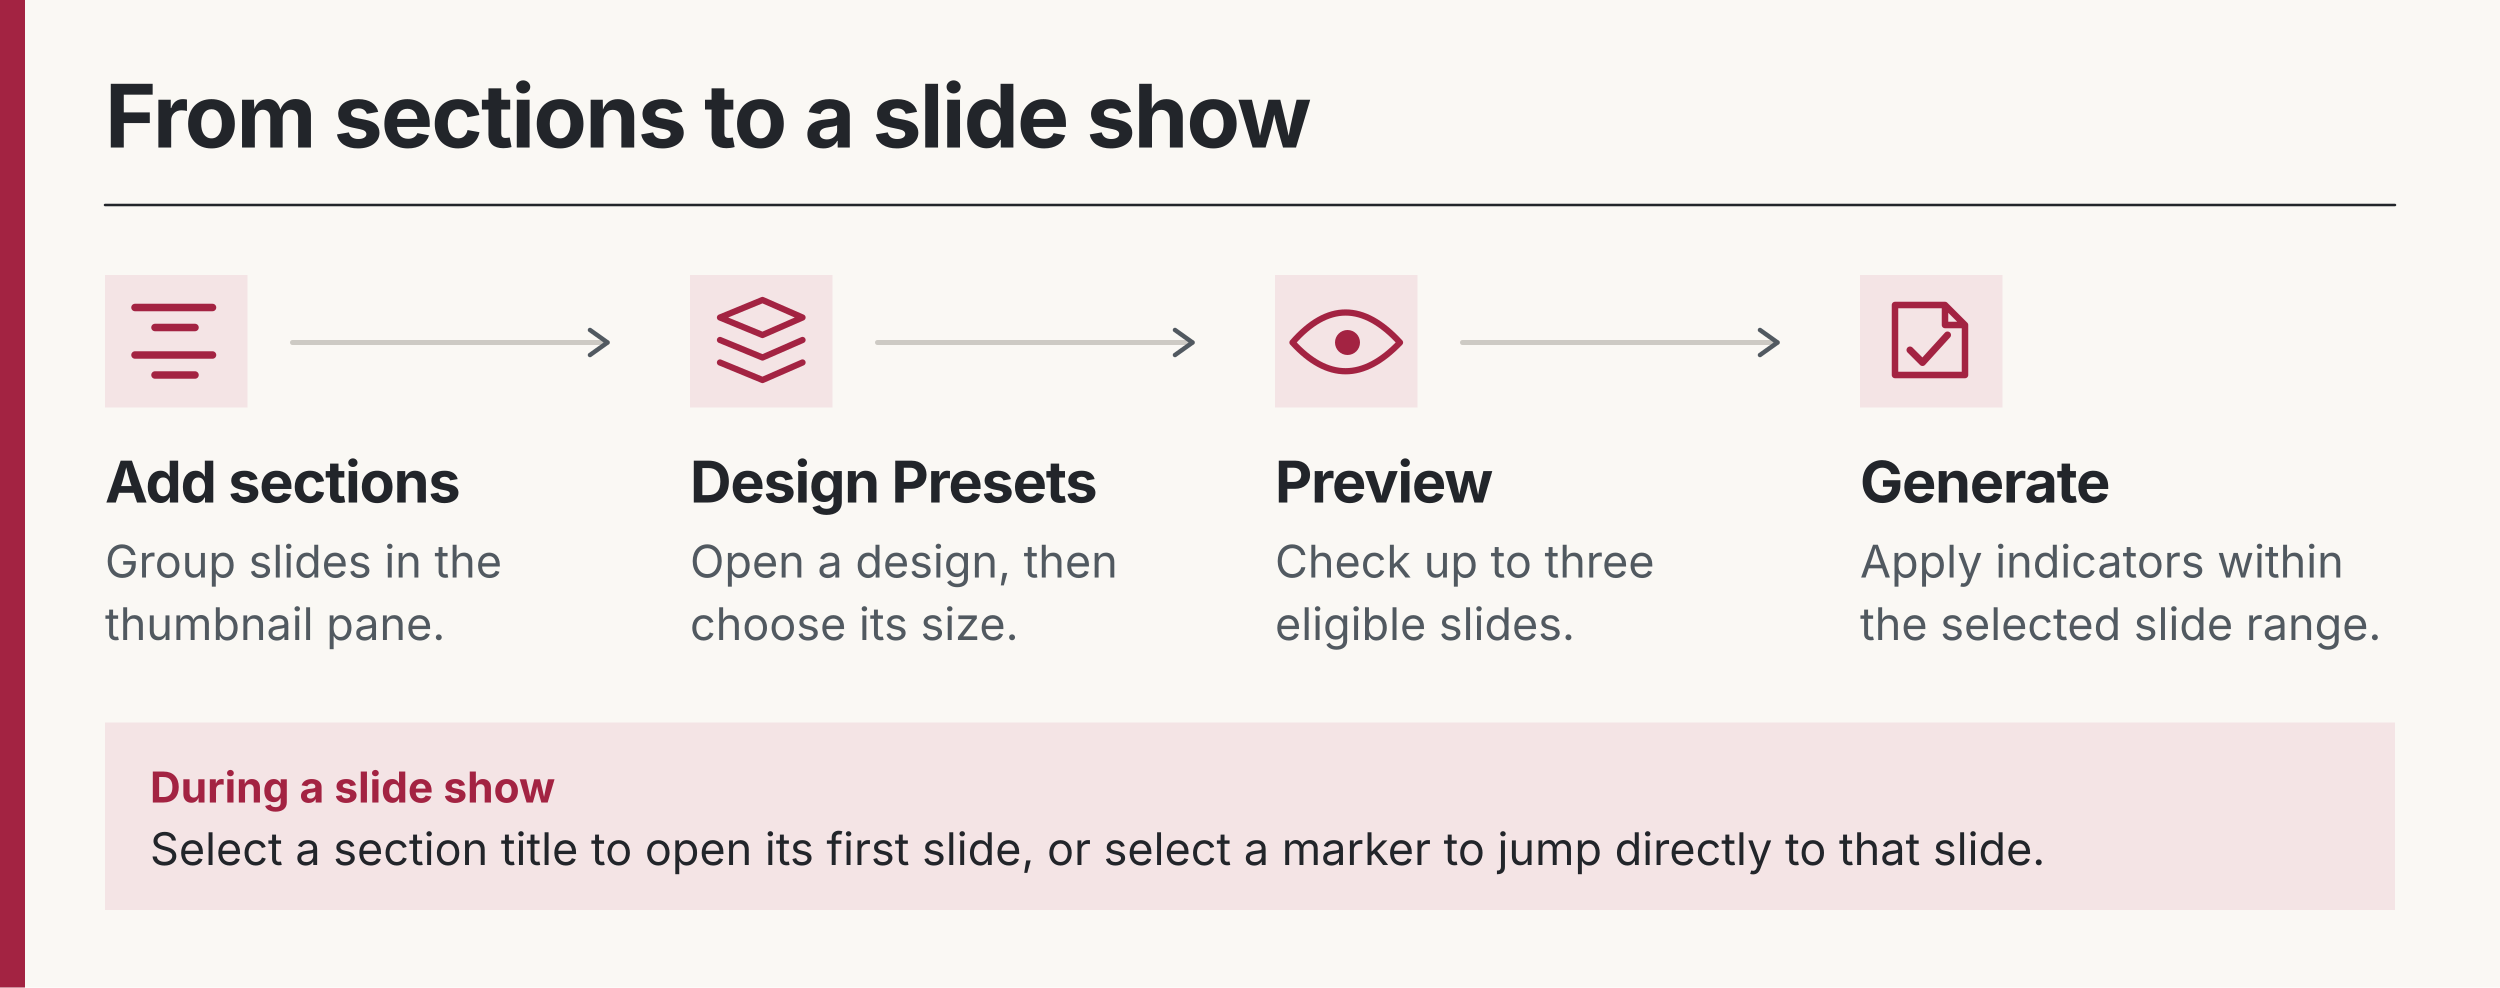
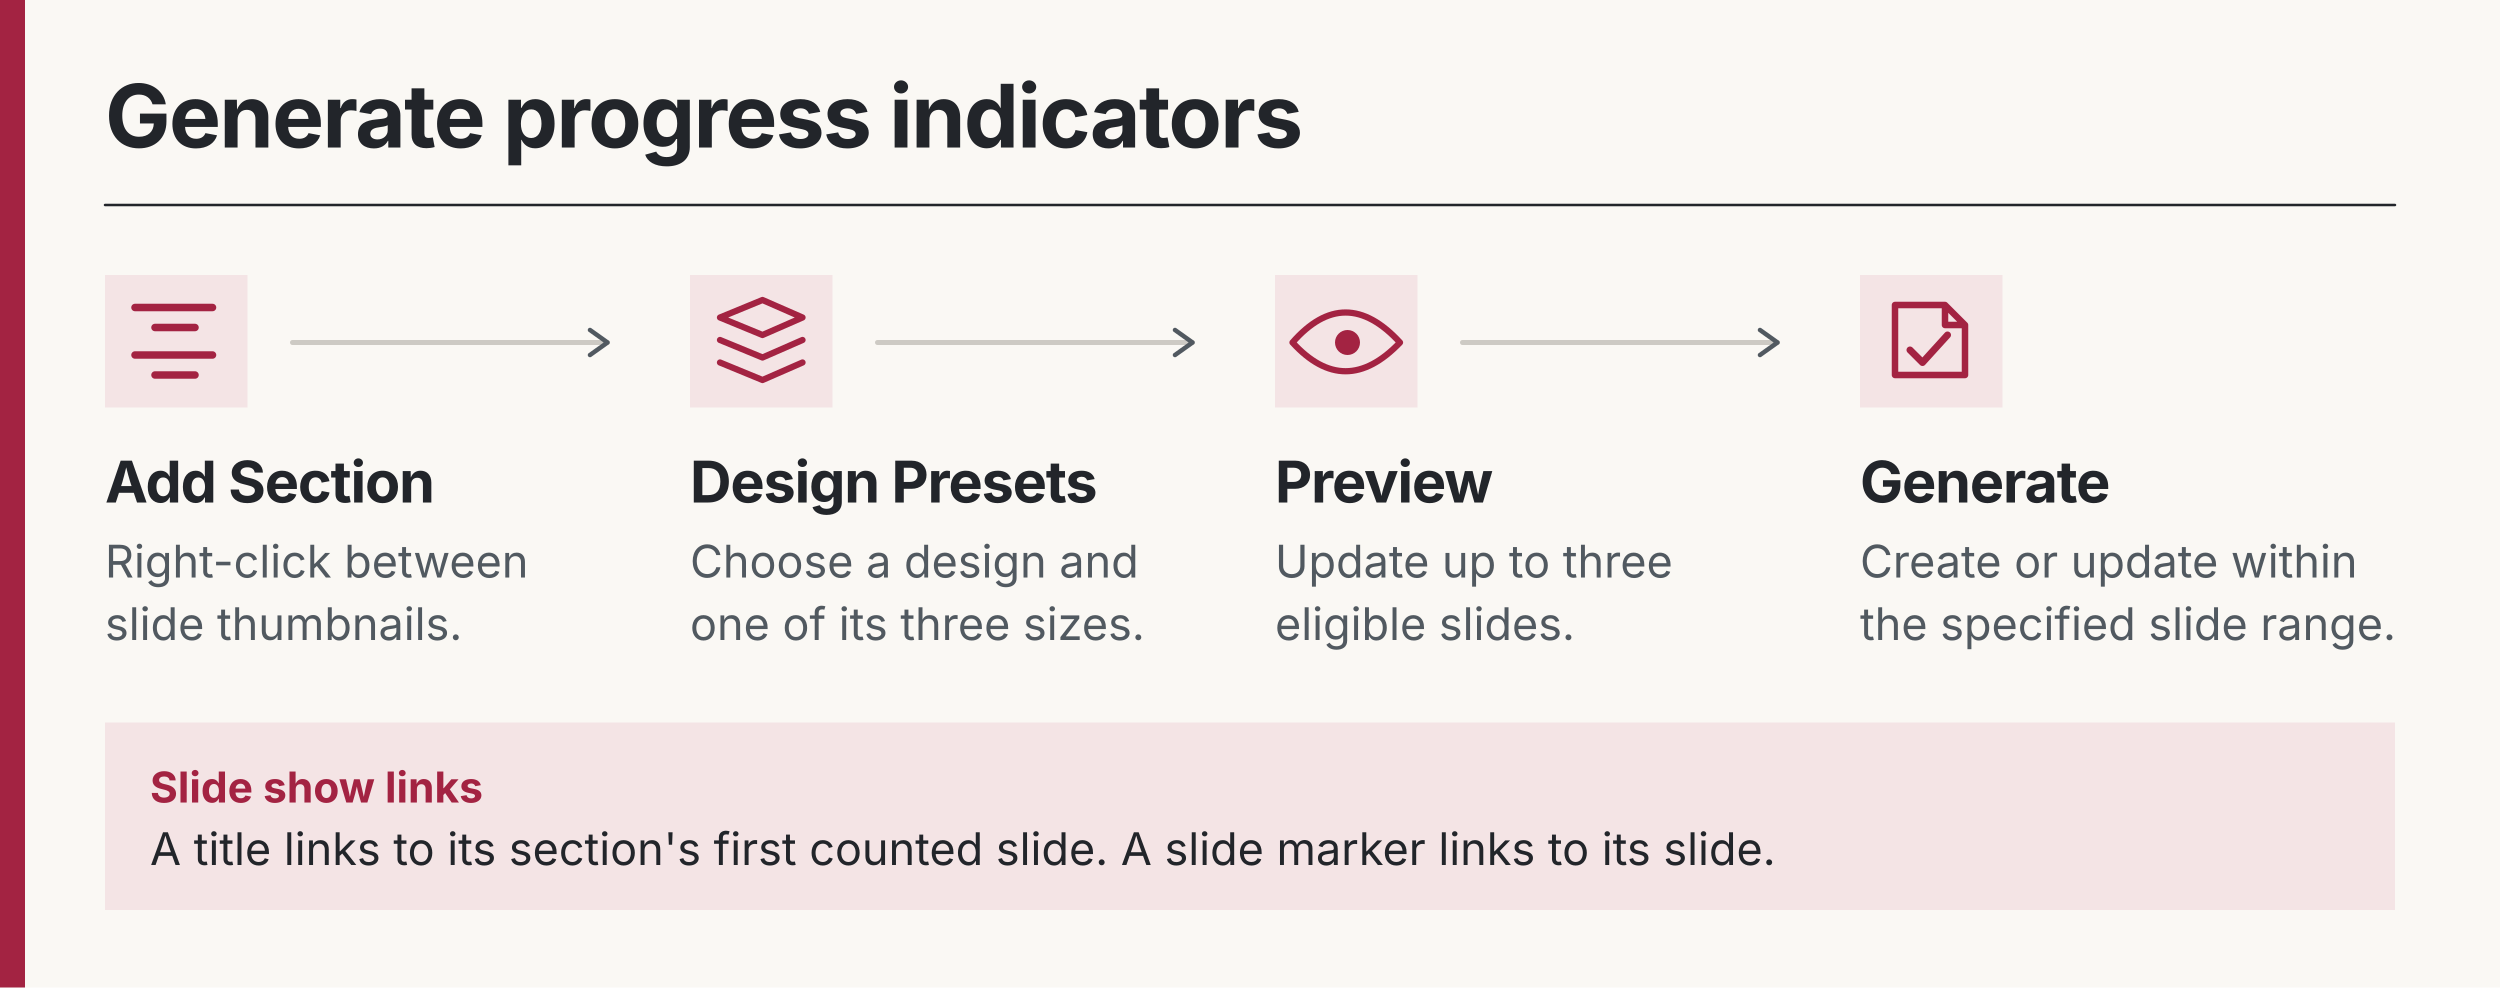
<svg xmlns="http://www.w3.org/2000/svg" viewBox="0 0 1000 395" width="1000" height="395" role="img" aria-labelledby="title desc" xml:lang="en">
  <rect x="0" y="0" width="1000" height="395" rx="0" fill="#FAF8F4" />
  <rect x="0" y="0" width="10" height="395" rx="0" fill="#A32342" />
-   <text x="42" y="59" fill="#22252A" font-family="Inter,Arial,Helvetica,'Microsoft YaHei','PingFang SC','Noto Sans CJK SC',sans-serif" font-size="35" font-weight="700" letter-spacing="-0.7" text-anchor="start">From sections to a slide show</text>
+   <text x="42" y="59" fill="#22252A" font-family="Inter,Arial,Helvetica,'Microsoft YaHei','PingFang SC','Noto Sans CJK SC',sans-serif" font-size="35" font-weight="700" letter-spacing="-0.7" text-anchor="start">Generate progress indicators</text>
  <path d="M42 82L958 82" fill="none" stroke="#22252A" stroke-width="1" stroke-linejoin="round" stroke-linecap="round" />
  <g transform="translate(42 110)">
    <rect x="0" y="0" width="57" height="53" rx="0" fill="#F4E4E5" />
    <path d="M12 13H43M20 21H36M12 32H43M20 40H36" fill="none" stroke="#A32342" stroke-width="3" stroke-linejoin="round" stroke-linecap="round" />
  </g>
  <path d="M117 137L243 137" fill="none" stroke="#CDCAC4" stroke-width="2" stroke-linejoin="round" stroke-linecap="round" />
  <path d="M236 132L243 137L236 142" fill="none" stroke="#515960" stroke-width="1.8" stroke-linejoin="round" stroke-linecap="round" />
-   <text x="42" y="201" fill="#22252A" font-family="Inter,Arial,Helvetica,'Microsoft YaHei','PingFang SC','Noto Sans CJK SC',sans-serif" font-size="23" font-weight="680" letter-spacing="-0.45" text-anchor="start">Add sections</text>
-   <text x="42" y="231" fill="#515960" font-family="Inter,Arial,Helvetica,'Microsoft YaHei','PingFang SC','Noto Sans CJK SC',sans-serif" font-size="18" font-weight="400" letter-spacing="0" text-anchor="start">Group slides in the</text>
-   <text x="42" y="256" fill="#515960" font-family="Inter,Arial,Helvetica,'Microsoft YaHei','PingFang SC','Noto Sans CJK SC',sans-serif" font-size="18" font-weight="400" letter-spacing="0" text-anchor="start">thumbnail pane.</text>
+   <text x="42" y="201" fill="#22252A" font-family="Inter,Arial,Helvetica,'Microsoft YaHei','PingFang SC','Noto Sans CJK SC',sans-serif" font-size="23" font-weight="680" letter-spacing="-0.45" text-anchor="start">Add Section</text>
+   <text x="42" y="231" fill="#515960" font-family="Inter,Arial,Helvetica,'Microsoft YaHei','PingFang SC','Noto Sans CJK SC',sans-serif" font-size="18" font-weight="400" letter-spacing="0" text-anchor="start">Right-click between</text>
+   <text x="42" y="256" fill="#515960" font-family="Inter,Arial,Helvetica,'Microsoft YaHei','PingFang SC','Noto Sans CJK SC',sans-serif" font-size="18" font-weight="400" letter-spacing="0" text-anchor="start">slide thumbnails.</text>
  <g transform="translate(276 110)">
    <rect x="0" y="0" width="57" height="53" rx="0" fill="#F4E4E5" />
    <path d="M12 17L29 10L45 17L29 24ZM12 26L29 33L45 26M12 35L29 42L45 35" fill="none" stroke="#A32342" stroke-width="2.5" stroke-linejoin="round" stroke-linecap="round" />
  </g>
  <path d="M351 137L477 137" fill="none" stroke="#CDCAC4" stroke-width="2" stroke-linejoin="round" stroke-linecap="round" />
  <path d="M470 132L477 137L470 142" fill="none" stroke="#515960" stroke-width="1.8" stroke-linejoin="round" stroke-linecap="round" />
  <text x="276" y="201" fill="#22252A" font-family="Inter,Arial,Helvetica,'Microsoft YaHei','PingFang SC','Noto Sans CJK SC',sans-serif" font-size="23" font-weight="680" letter-spacing="-0.45" text-anchor="start">Design Presets</text>
-   <text x="276" y="231" fill="#515960" font-family="Inter,Arial,Helvetica,'Microsoft YaHei','PingFang SC','Noto Sans CJK SC',sans-serif" font-size="18" font-weight="400" letter-spacing="0" text-anchor="start">Open a design, then</text>
-   <text x="276" y="256" fill="#515960" font-family="Inter,Arial,Helvetica,'Microsoft YaHei','PingFang SC','Noto Sans CJK SC',sans-serif" font-size="18" font-weight="400" letter-spacing="0" text-anchor="start">choose its size.</text>
+   <text x="276" y="231" fill="#515960" font-family="Inter,Arial,Helvetica,'Microsoft YaHei','PingFang SC','Noto Sans CJK SC',sans-serif" font-size="18" font-weight="400" letter-spacing="0" text-anchor="start">Choose a design and</text>
+   <text x="276" y="256" fill="#515960" font-family="Inter,Arial,Helvetica,'Microsoft YaHei','PingFang SC','Noto Sans CJK SC',sans-serif" font-size="18" font-weight="400" letter-spacing="0" text-anchor="start">one of its three sizes.</text>
  <g transform="translate(510 110)">
    <rect x="0" y="0" width="57" height="53" rx="0" fill="#F4E4E5" />
    <path d="M7 27Q28 3 50 27Q28 50 7 27Z" fill="none" stroke="#A32342" stroke-width="2.5" stroke-linejoin="round" stroke-linecap="round" />
    <circle cx="29" cy="27" r="5" fill="#A32342" />
  </g>
  <path d="M585 137L711 137" fill="none" stroke="#CDCAC4" stroke-width="2" stroke-linejoin="round" stroke-linecap="round" />
  <path d="M704 132L711 137L704 142" fill="none" stroke="#515960" stroke-width="1.8" stroke-linejoin="round" stroke-linecap="round" />
  <text x="510" y="201" fill="#22252A" font-family="Inter,Arial,Helvetica,'Microsoft YaHei','PingFang SC','Noto Sans CJK SC',sans-serif" font-size="23" font-weight="680" letter-spacing="-0.45" text-anchor="start">Preview</text>
-   <text x="510" y="231" fill="#515960" font-family="Inter,Arial,Helvetica,'Microsoft YaHei','PingFang SC','Noto Sans CJK SC',sans-serif" font-size="18" font-weight="400" letter-spacing="0" text-anchor="start">Check up to three</text>
+   <text x="510" y="231" fill="#515960" font-family="Inter,Arial,Helvetica,'Microsoft YaHei','PingFang SC','Noto Sans CJK SC',sans-serif" font-size="18" font-weight="400" letter-spacing="0" text-anchor="start">Update up to three</text>
  <text x="510" y="256" fill="#515960" font-family="Inter,Arial,Helvetica,'Microsoft YaHei','PingFang SC','Noto Sans CJK SC',sans-serif" font-size="18" font-weight="400" letter-spacing="0" text-anchor="start">eligible slides.</text>
  <g transform="translate(744 110)">
    <rect x="0" y="0" width="57" height="53" rx="0" fill="#F4E4E5" />
    <path d="M14 12H34L42 20V40H14ZM34 12V20H42" fill="none" stroke="#A32342" stroke-width="2.6" stroke-linejoin="round" stroke-linecap="round" />
    <path d="M20 30L25 35L35 24" fill="none" stroke="#A32342" stroke-width="2.8" stroke-linejoin="round" stroke-linecap="round" />
  </g>
  <text x="744" y="201" fill="#22252A" font-family="Inter,Arial,Helvetica,'Microsoft YaHei','PingFang SC','Noto Sans CJK SC',sans-serif" font-size="23" font-weight="680" letter-spacing="-0.45" text-anchor="start">Generate</text>
-   <text x="744" y="231" fill="#515960" font-family="Inter,Arial,Helvetica,'Microsoft YaHei','PingFang SC','Noto Sans CJK SC',sans-serif" font-size="18" font-weight="400" letter-spacing="0" text-anchor="start">Apply indicators within</text>
-   <text x="744" y="256" fill="#515960" font-family="Inter,Arial,Helvetica,'Microsoft YaHei','PingFang SC','Noto Sans CJK SC',sans-serif" font-size="18" font-weight="400" letter-spacing="0" text-anchor="start">the selected slide range.</text>
+   <text x="744" y="231" fill="#515960" font-family="Inter,Arial,Helvetica,'Microsoft YaHei','PingFang SC','Noto Sans CJK SC',sans-serif" font-size="18" font-weight="400" letter-spacing="0" text-anchor="start">Create or update within</text>
+   <text x="744" y="256" fill="#515960" font-family="Inter,Arial,Helvetica,'Microsoft YaHei','PingFang SC','Noto Sans CJK SC',sans-serif" font-size="18" font-weight="400" letter-spacing="0" text-anchor="start">the specified slide range.</text>
  <rect x="42" y="289" width="916" height="75" rx="0" fill="#F4E4E5" />
-   <text x="60" y="321" fill="#A32342" font-family="Inter,Arial,Helvetica,'Microsoft YaHei','PingFang SC','Noto Sans CJK SC',sans-serif" font-size="17" font-weight="680" letter-spacing="0" text-anchor="start">During a slide show</text>
-   <text x="60" y="346" fill="#22252A" font-family="Inter,Arial,Helvetica,'Microsoft YaHei','PingFang SC','Noto Sans CJK SC',sans-serif" font-size="18" font-weight="400" letter-spacing="0" text-anchor="start">Select a section title to open its first slide, or select a marker to jump directly to that slide.</text>
+   <text x="60" y="321" fill="#A32342" font-family="Inter,Arial,Helvetica,'Microsoft YaHei','PingFang SC','Noto Sans CJK SC',sans-serif" font-size="17" font-weight="680" letter-spacing="0" text-anchor="start">Slide show links</text>
+   <text x="60" y="346" fill="#22252A" font-family="Inter,Arial,Helvetica,'Microsoft YaHei','PingFang SC','Noto Sans CJK SC',sans-serif" font-size="18" font-weight="400" letter-spacing="0" text-anchor="start">A title links to its section's first counted slide. A slide marker links to its slide.</text>
</svg>
